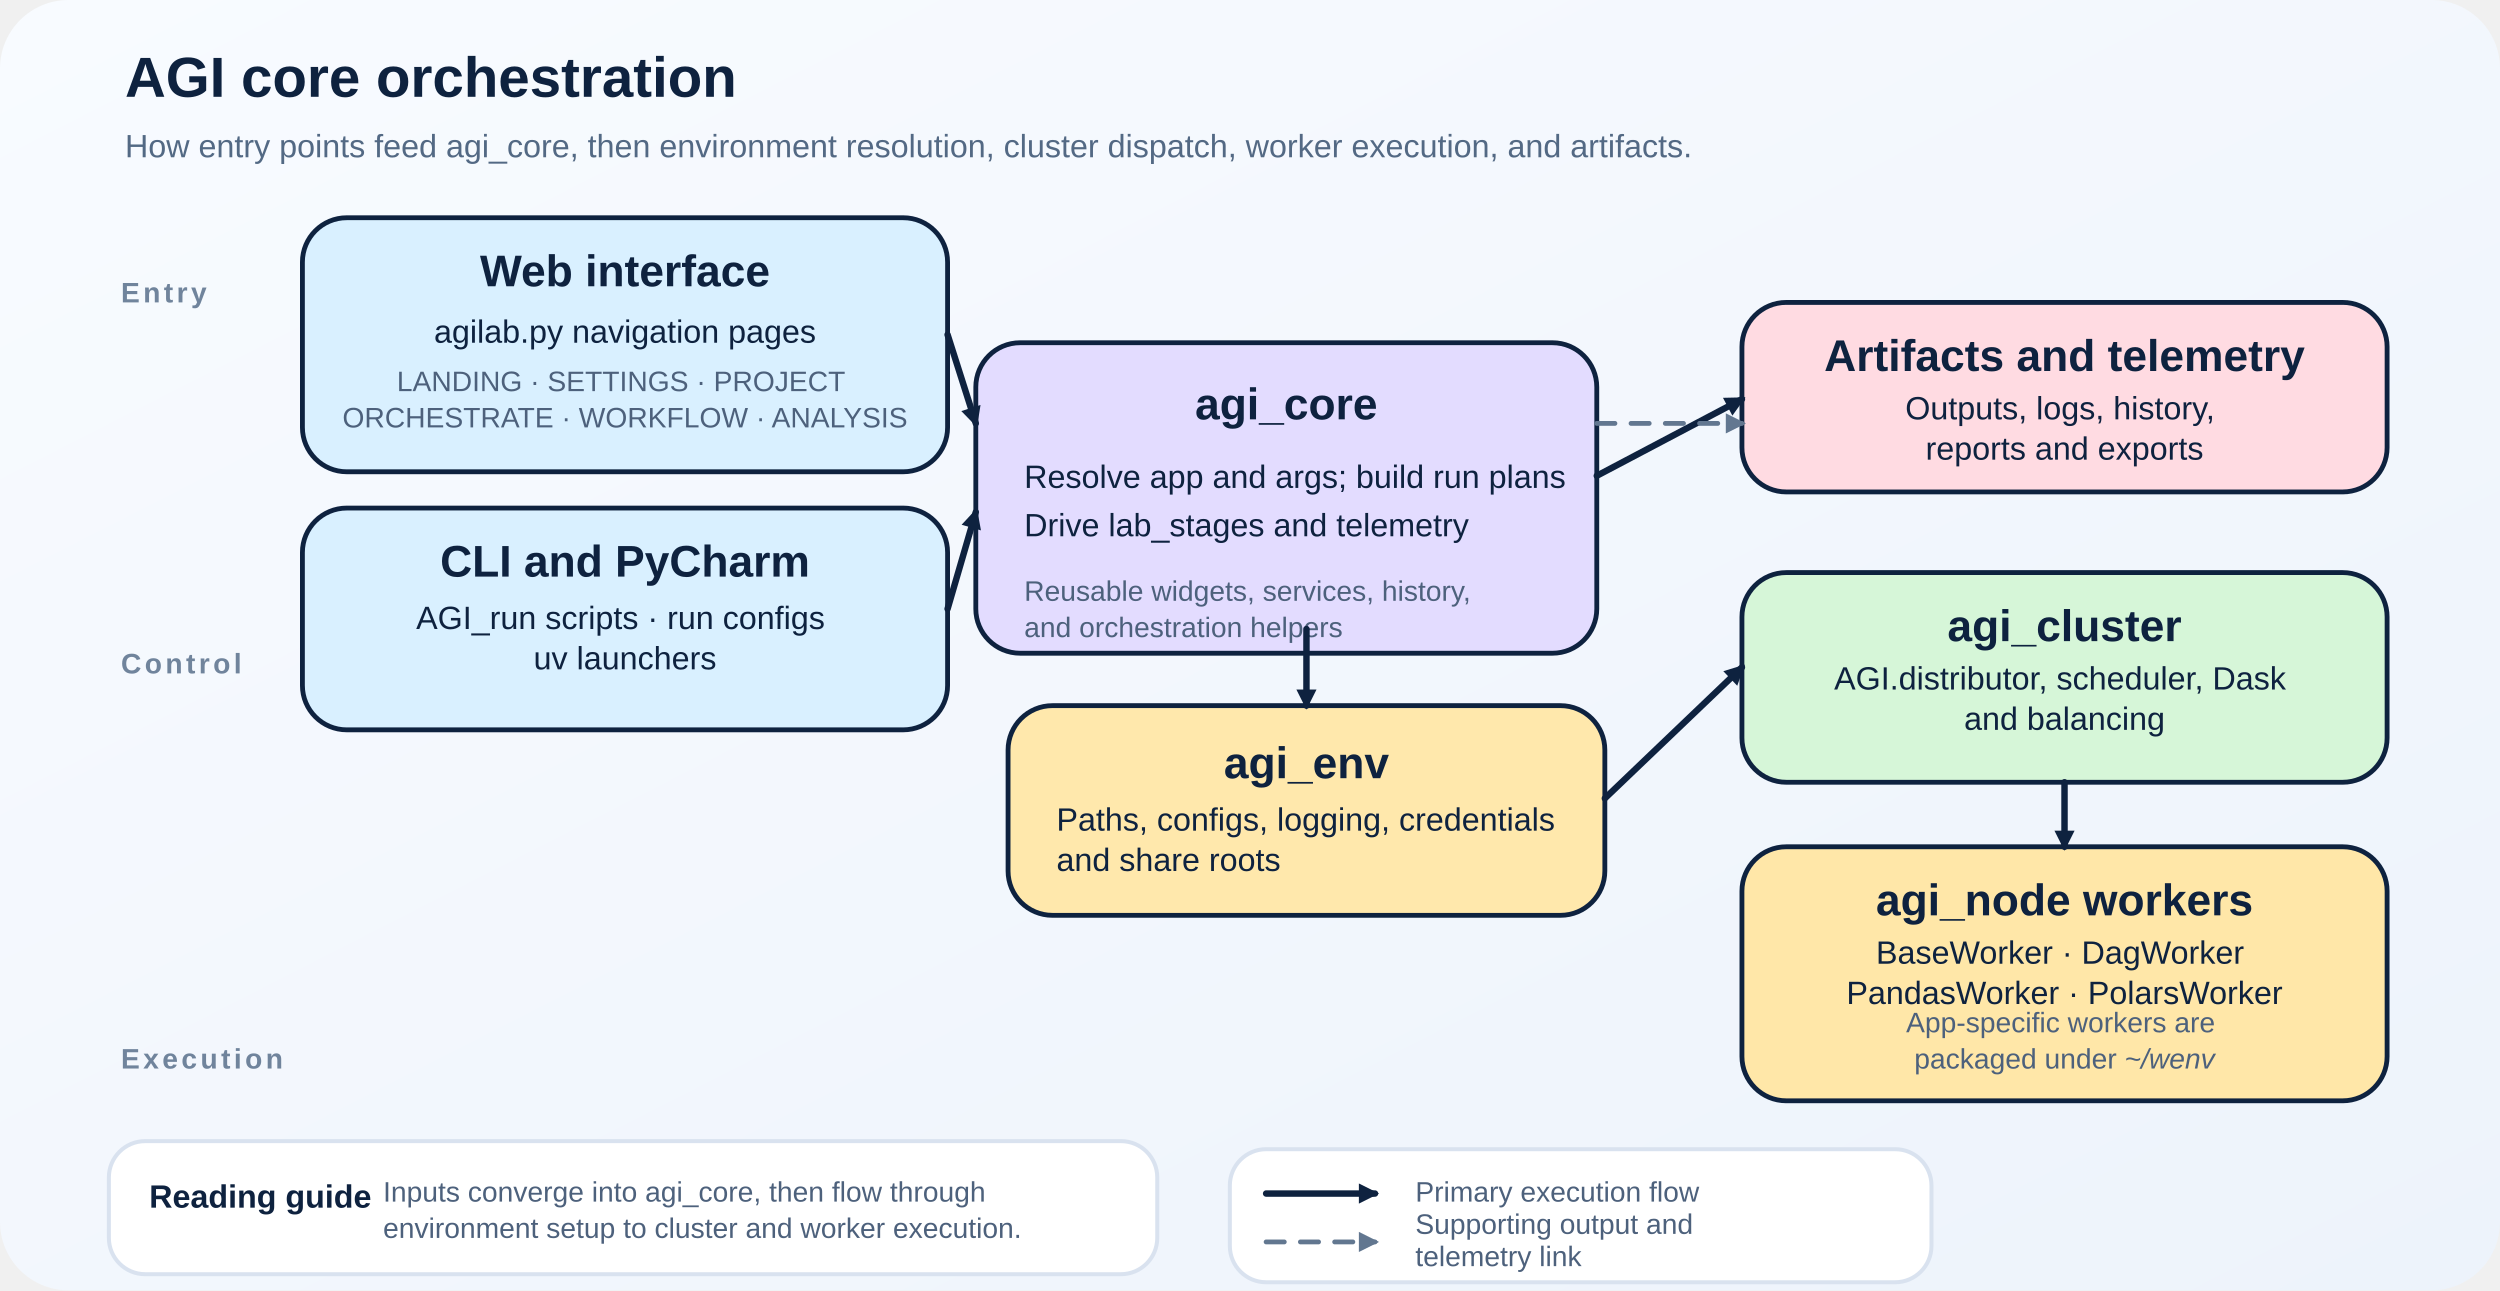
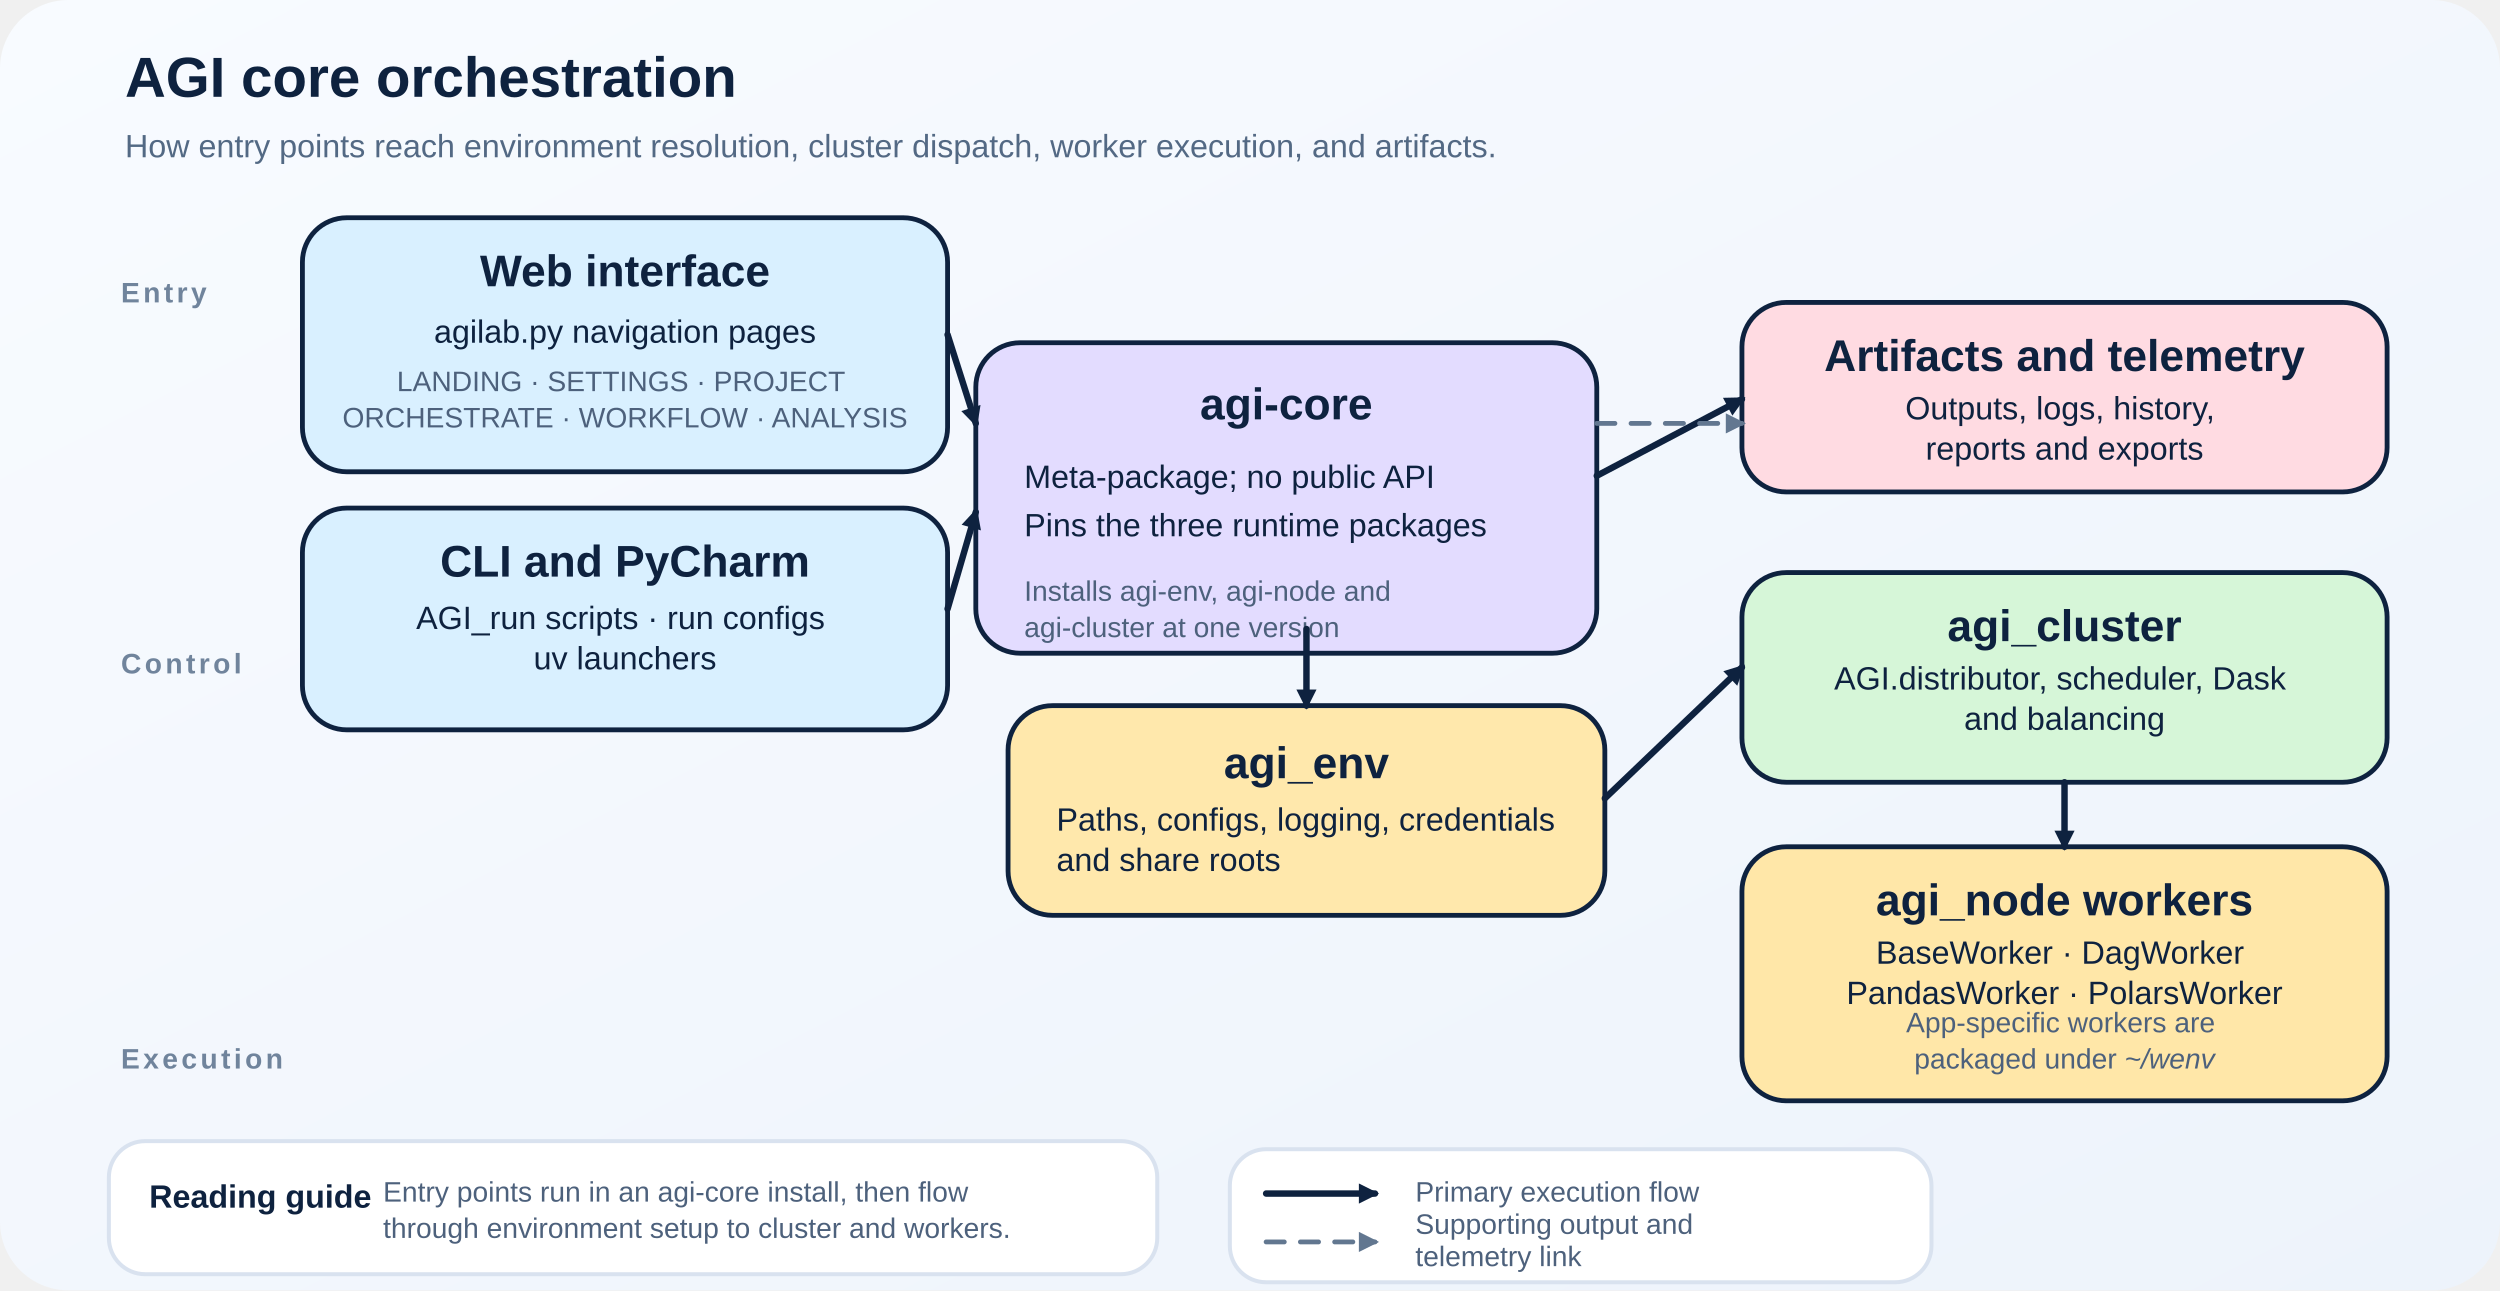
<svg xmlns="http://www.w3.org/2000/svg" width="1240" height="640" viewBox="0 0 1240 640" role="img" aria-labelledby="title desc">
  <defs>
    <style>
      text {
        font-family: Arial, Helvetica, sans-serif;
        fill: #0e223f;
      }
      .title {
        font-size: 28px;
        font-weight: 700;
      }
      .subtitle {
        font-size: 16px;
        fill: #536984;
      }
      .lane {
        font-size: 14px;
        font-weight: 700;
        letter-spacing: 0.12em;
        text-transform: uppercase;
        fill: #70849c;
      }
      .card {
        stroke: #0e223f;
        stroke-width: 2.4;
        rx: 22;
        ry: 22;
      }
      .card-title {
        font-size: 22px;
        font-weight: 700;
      }
      .card-body {
        font-size: 16px;
      }
      .card-note {
        font-size: 14px;
        fill: #4d617c;
      }
      .arrow {
        stroke: #0e223f;
        stroke-width: 3.2;
        stroke-linecap: round;
      }
      .arrow-soft {
        stroke: #627790;
        stroke-width: 2.4;
        stroke-linecap: round;
        stroke-dasharray: 9 8;
      }
      .callout {
        stroke: #d9e2ef;
        stroke-width: 2;
        rx: 18;
        ry: 18;
      }
      .callout-title {
        font-size: 16px;
        font-weight: 700;
      }
      .callout-body {
        font-size: 14px;
        fill: #4d617c;
      }
    </style>
    <marker id="arrowhead-core" markerWidth="10" markerHeight="10" refX="8" refY="5" orient="auto" markerUnits="userSpaceOnUse">
      <path d="M 0 0 L 10 5 L 0 10 z" fill="#0e223f" />
    </marker>
    <marker id="arrowhead-soft-core" markerWidth="10" markerHeight="10" refX="8" refY="5" orient="auto" markerUnits="userSpaceOnUse">
      <path d="M 0 0 L 10 5 L 0 10 z" fill="#627790" />
    </marker>
    <linearGradient id="core-bg" x1="0%" y1="0%" x2="100%" y2="100%">
      <stop offset="0%" stop-color="#f8fbff" />
      <stop offset="100%" stop-color="#edf3fb" />
    </linearGradient>
  </defs>
  <rect width="1240" height="640" fill="url(#core-bg)" rx="34" ry="34" />
  <g transform="translate(62,48)">
    <text class="title" x="0" y="0">AGI core orchestration</text>
-     <text class="subtitle" x="0" y="30">How entry points feed agi_core, then environment resolution, cluster dispatch, worker execution, and artifacts.</text>
+     <text class="subtitle" x="0" y="30">How entry points reach environment resolution, cluster dispatch, worker execution, and artifacts.</text>
  </g>
  <g transform="translate(60,120)">
    <text class="lane" x="0" y="30">Entry</text>
    <text class="lane" x="0" y="214">Control</text>
    <text class="lane" x="0" y="410">Execution</text>
  </g>
  <g transform="translate(150,108)">
    <rect class="card" width="320" height="126" fill="#d9f0ff" />
    <text class="card-title" x="160" y="34" text-anchor="middle">Web interface</text>
    <text class="card-body" x="160" y="62" text-anchor="middle">agilab.py navigation pages</text>
    <text class="card-note" x="160" y="86" text-anchor="middle">
      <tspan x="160" dy="0">LANDING · SETTINGS · PROJECT</tspan>
      <tspan x="160" dy="18">ORCHESTRATE · WORKFLOW · ANALYSIS</tspan>
    </text>
  </g>
  <g transform="translate(150,252)">
    <rect class="card" width="320" height="110" fill="#d9f0ff" />
    <text class="card-title" x="160" y="34" text-anchor="middle">CLI and PyCharm</text>
    <text class="card-body" x="160" y="60" text-anchor="middle">
      <tspan x="160" dy="0">AGI_run scripts · run configs</tspan>
      <tspan x="160" dy="20">uv launchers</tspan>
    </text>
  </g>
  <g transform="translate(484,170)">
    <rect class="card" width="308" height="154" fill="#e3dcff" />
-     <text class="card-title" x="154" y="38" text-anchor="middle">agi_core</text>
-     <text class="card-body" x="24" y="72">Resolve app and args; build run plans</text>
-     <text class="card-body" x="24" y="96">Drive lab_stages and telemetry</text>
+     <text class="card-title" x="154" y="38" text-anchor="middle">agi-core</text>
+     <text class="card-body" x="24" y="72">Meta-package; no public API</text>
+     <text class="card-body" x="24" y="96">Pins the three runtime packages</text>
    <text class="card-note" x="24" y="128">
-       <tspan x="24" dy="0">Reusable widgets, services, history,</tspan>
-       <tspan x="24" dy="18">and orchestration helpers</tspan>
+       <tspan x="24" dy="0">Installs agi-env, agi-node and</tspan>
+       <tspan x="24" dy="18">agi-cluster at one version</tspan>
    </text>
  </g>
  <g transform="translate(500,350)">
    <rect class="card" width="296" height="104" fill="#ffe8ac" />
    <text class="card-title" x="148" y="36" text-anchor="middle">agi_env</text>
    <text class="card-body" x="24" y="62">
      <tspan x="24" dy="0">Paths, configs, logging, credentials</tspan>
      <tspan x="24" dy="20">and share roots</tspan>
    </text>
  </g>
  <g transform="translate(864,150)">
    <rect class="card" width="320" height="94" fill="#ffdbe2" />
    <text class="card-title" x="160" y="34" text-anchor="middle">Artifacts and telemetry</text>
    <text class="card-body" x="160" y="58" text-anchor="middle">
      <tspan x="160" dy="0">Outputs, logs, history,</tspan>
      <tspan x="160" dy="20">reports and exports</tspan>
    </text>
  </g>
  <g transform="translate(864,284)">
    <rect class="card" width="320" height="104" fill="#d6f6d8" />
    <text class="card-title" x="160" y="34" text-anchor="middle">agi_cluster</text>
    <text class="card-body" x="160" y="58" text-anchor="middle">
      <tspan x="160" dy="0">AGI.distributor, scheduler, Dask</tspan>
      <tspan x="160" dy="20">and balancing</tspan>
    </text>
  </g>
  <g transform="translate(864,420)">
    <rect class="card" width="320" height="126" fill="#ffe7a8" />
    <text class="card-title" x="160" y="34" text-anchor="middle">agi_node workers</text>
    <text class="card-body" x="160" y="58" text-anchor="middle">
      <tspan x="160" dy="0">BaseWorker · DagWorker</tspan>
      <tspan x="160" dy="20">PandasWorker · PolarsWorker</tspan>
    </text>
    <text class="card-note" x="160" y="92" text-anchor="middle">
      <tspan x="160" dy="0">App-specific workers are</tspan>
      <tspan x="160" dy="18">packaged under <tspan font-style="italic">~/wenv</tspan>
      </tspan>
    </text>
  </g>
  <g transform="translate(54,566)">
    <rect class="callout" width="520" height="66" fill="#ffffff" />
    <text class="callout-title" x="20" y="33">Reading guide</text>
    <text class="callout-body" x="136" y="30">
-       <tspan x="136" dy="0">Inputs converge into agi_core, then flow through</tspan>
-       <tspan x="136" dy="18">environment setup to cluster and worker execution.</tspan>
+       <tspan x="136" dy="0">Entry points run in an agi-core install, then flow</tspan>
+       <tspan x="136" dy="18">through environment setup to cluster and workers.</tspan>
    </text>
  </g>
  <g transform="translate(610,570)">
    <rect class="callout" width="348" height="66" fill="#ffffff" />
    <line class="arrow" x1="18" y1="22" x2="72" y2="22" marker-end="url(#arrowhead-core)" />
    <text class="callout-body" x="92" y="26">Primary execution flow</text>
    <line class="arrow-soft" x1="18" y1="46" x2="72" y2="46" marker-end="url(#arrowhead-soft-core)" />
    <text class="callout-body" x="92" y="42">
      <tspan x="92" dy="0">Supporting output and</tspan>
      <tspan x="92" dy="16">telemetry link</tspan>
    </text>
  </g>
  <line class="arrow" x1="470" y1="166" x2="484" y2="210" marker-end="url(#arrowhead-core)" />
  <line class="arrow" x1="470" y1="302" x2="484" y2="254" marker-end="url(#arrowhead-core)" />
  <line class="arrow" x1="648" y1="312" x2="648" y2="350" marker-end="url(#arrowhead-core)" />
  <line class="arrow" x1="792" y1="236" x2="864" y2="198" marker-end="url(#arrowhead-core)" />
  <line class="arrow" x1="796" y1="396" x2="864" y2="331" marker-end="url(#arrowhead-core)" />
  <line class="arrow" x1="1024" y1="388" x2="1024" y2="420" marker-end="url(#arrowhead-core)" />
  <line class="arrow-soft" x1="792" y1="210" x2="864" y2="210" marker-end="url(#arrowhead-soft-core)" />
</svg>
